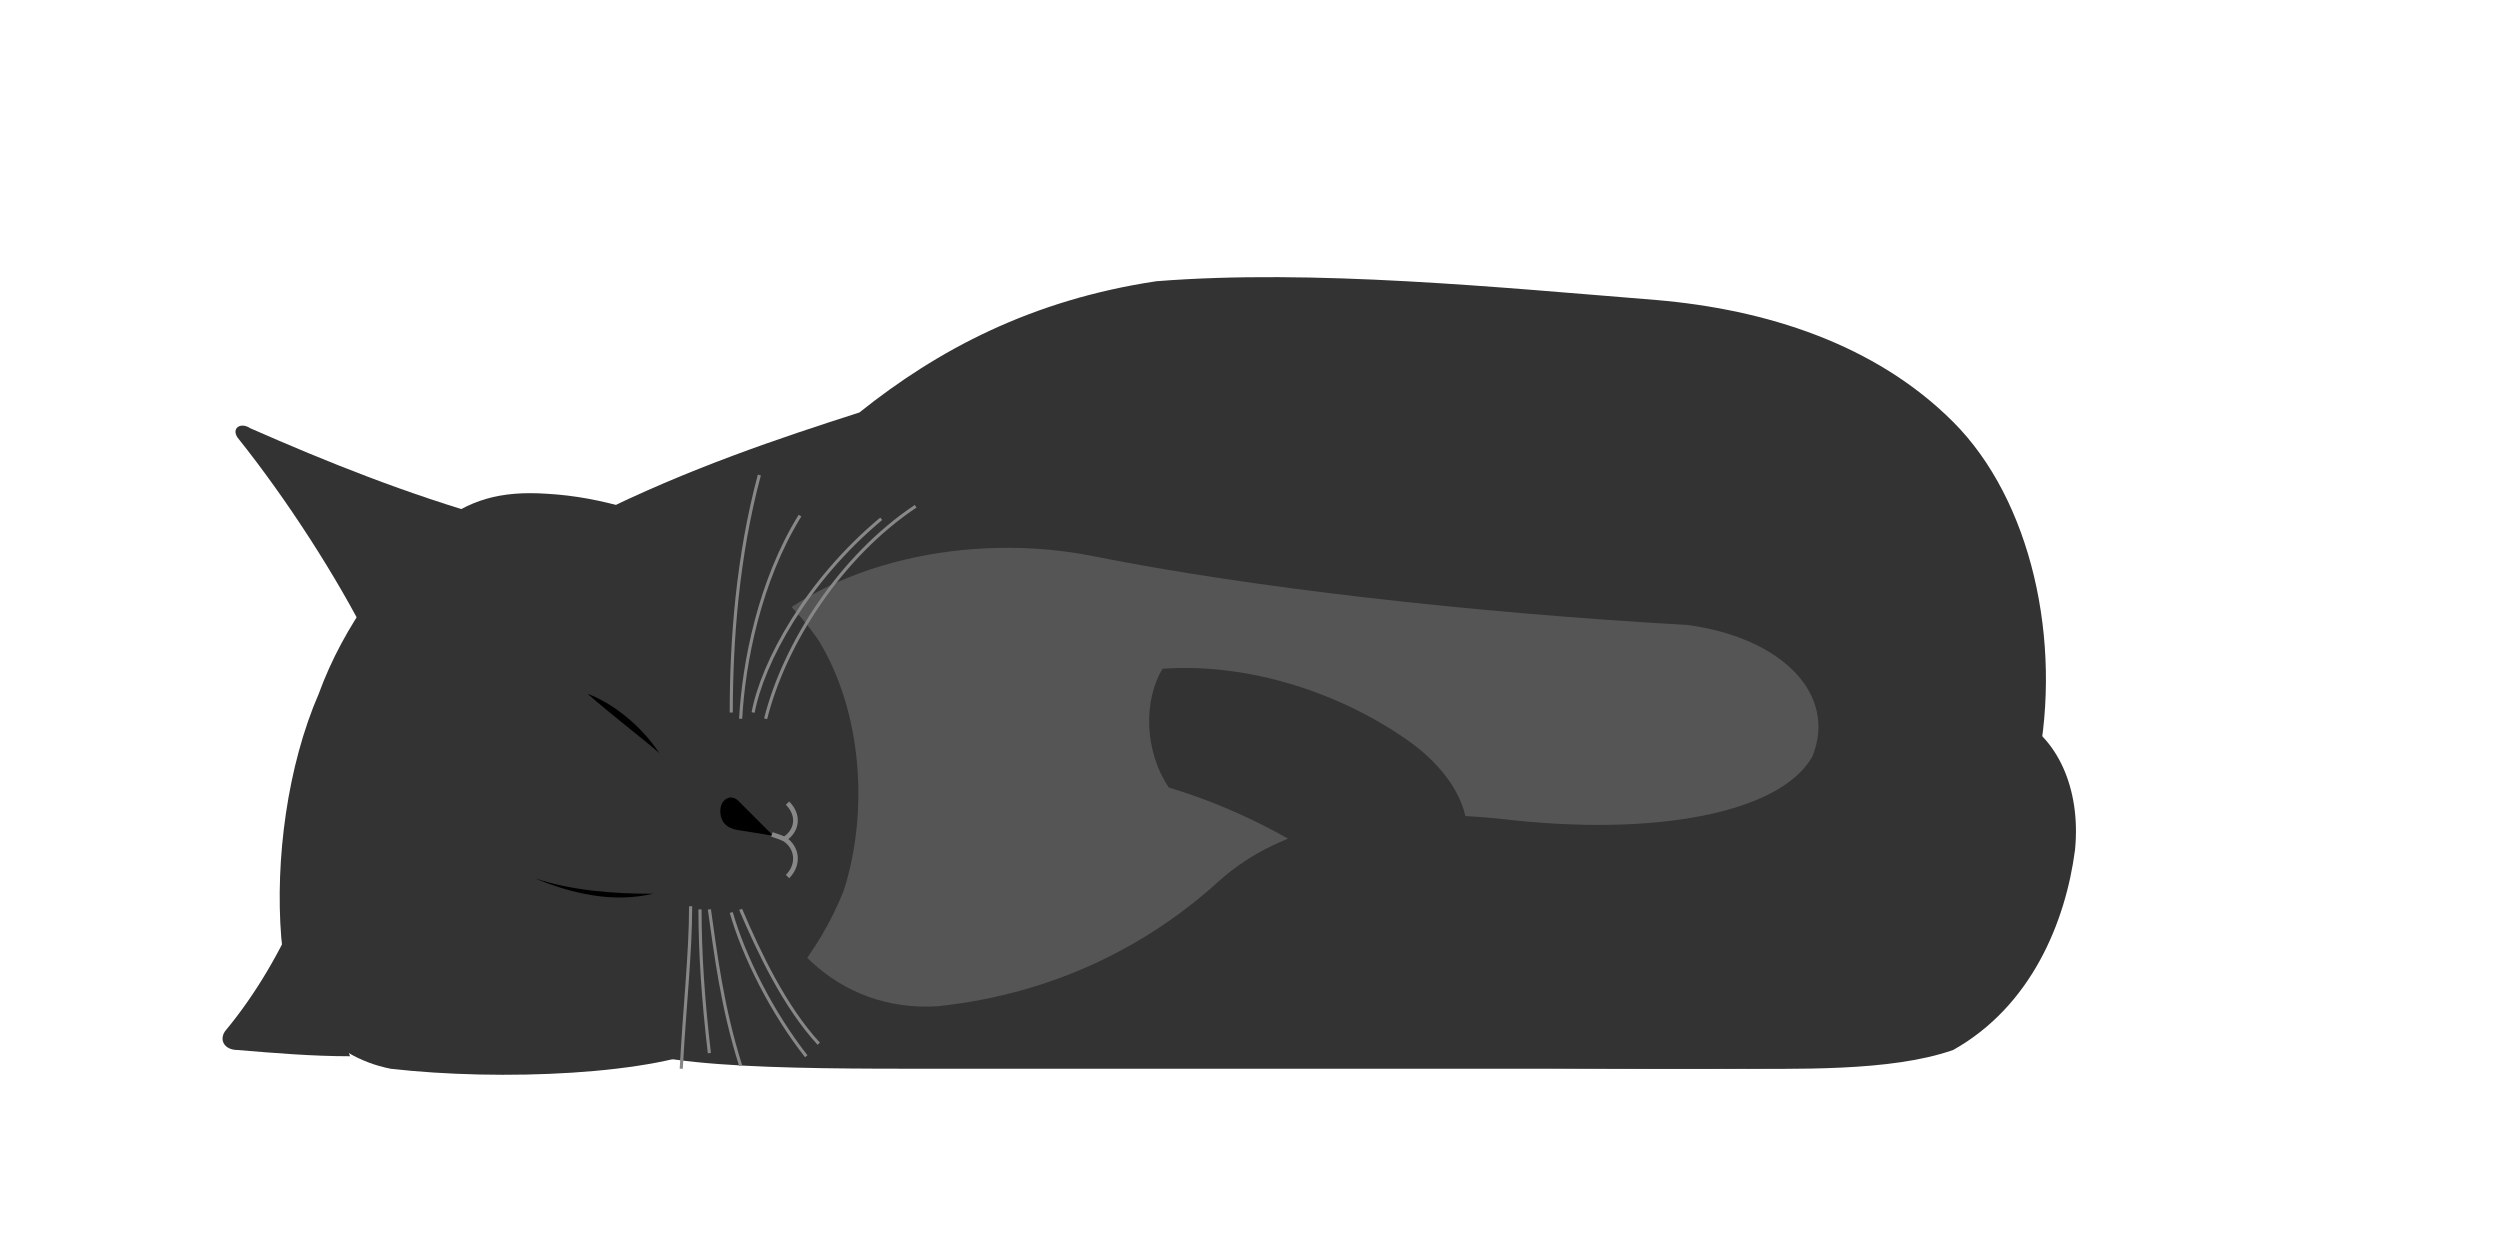
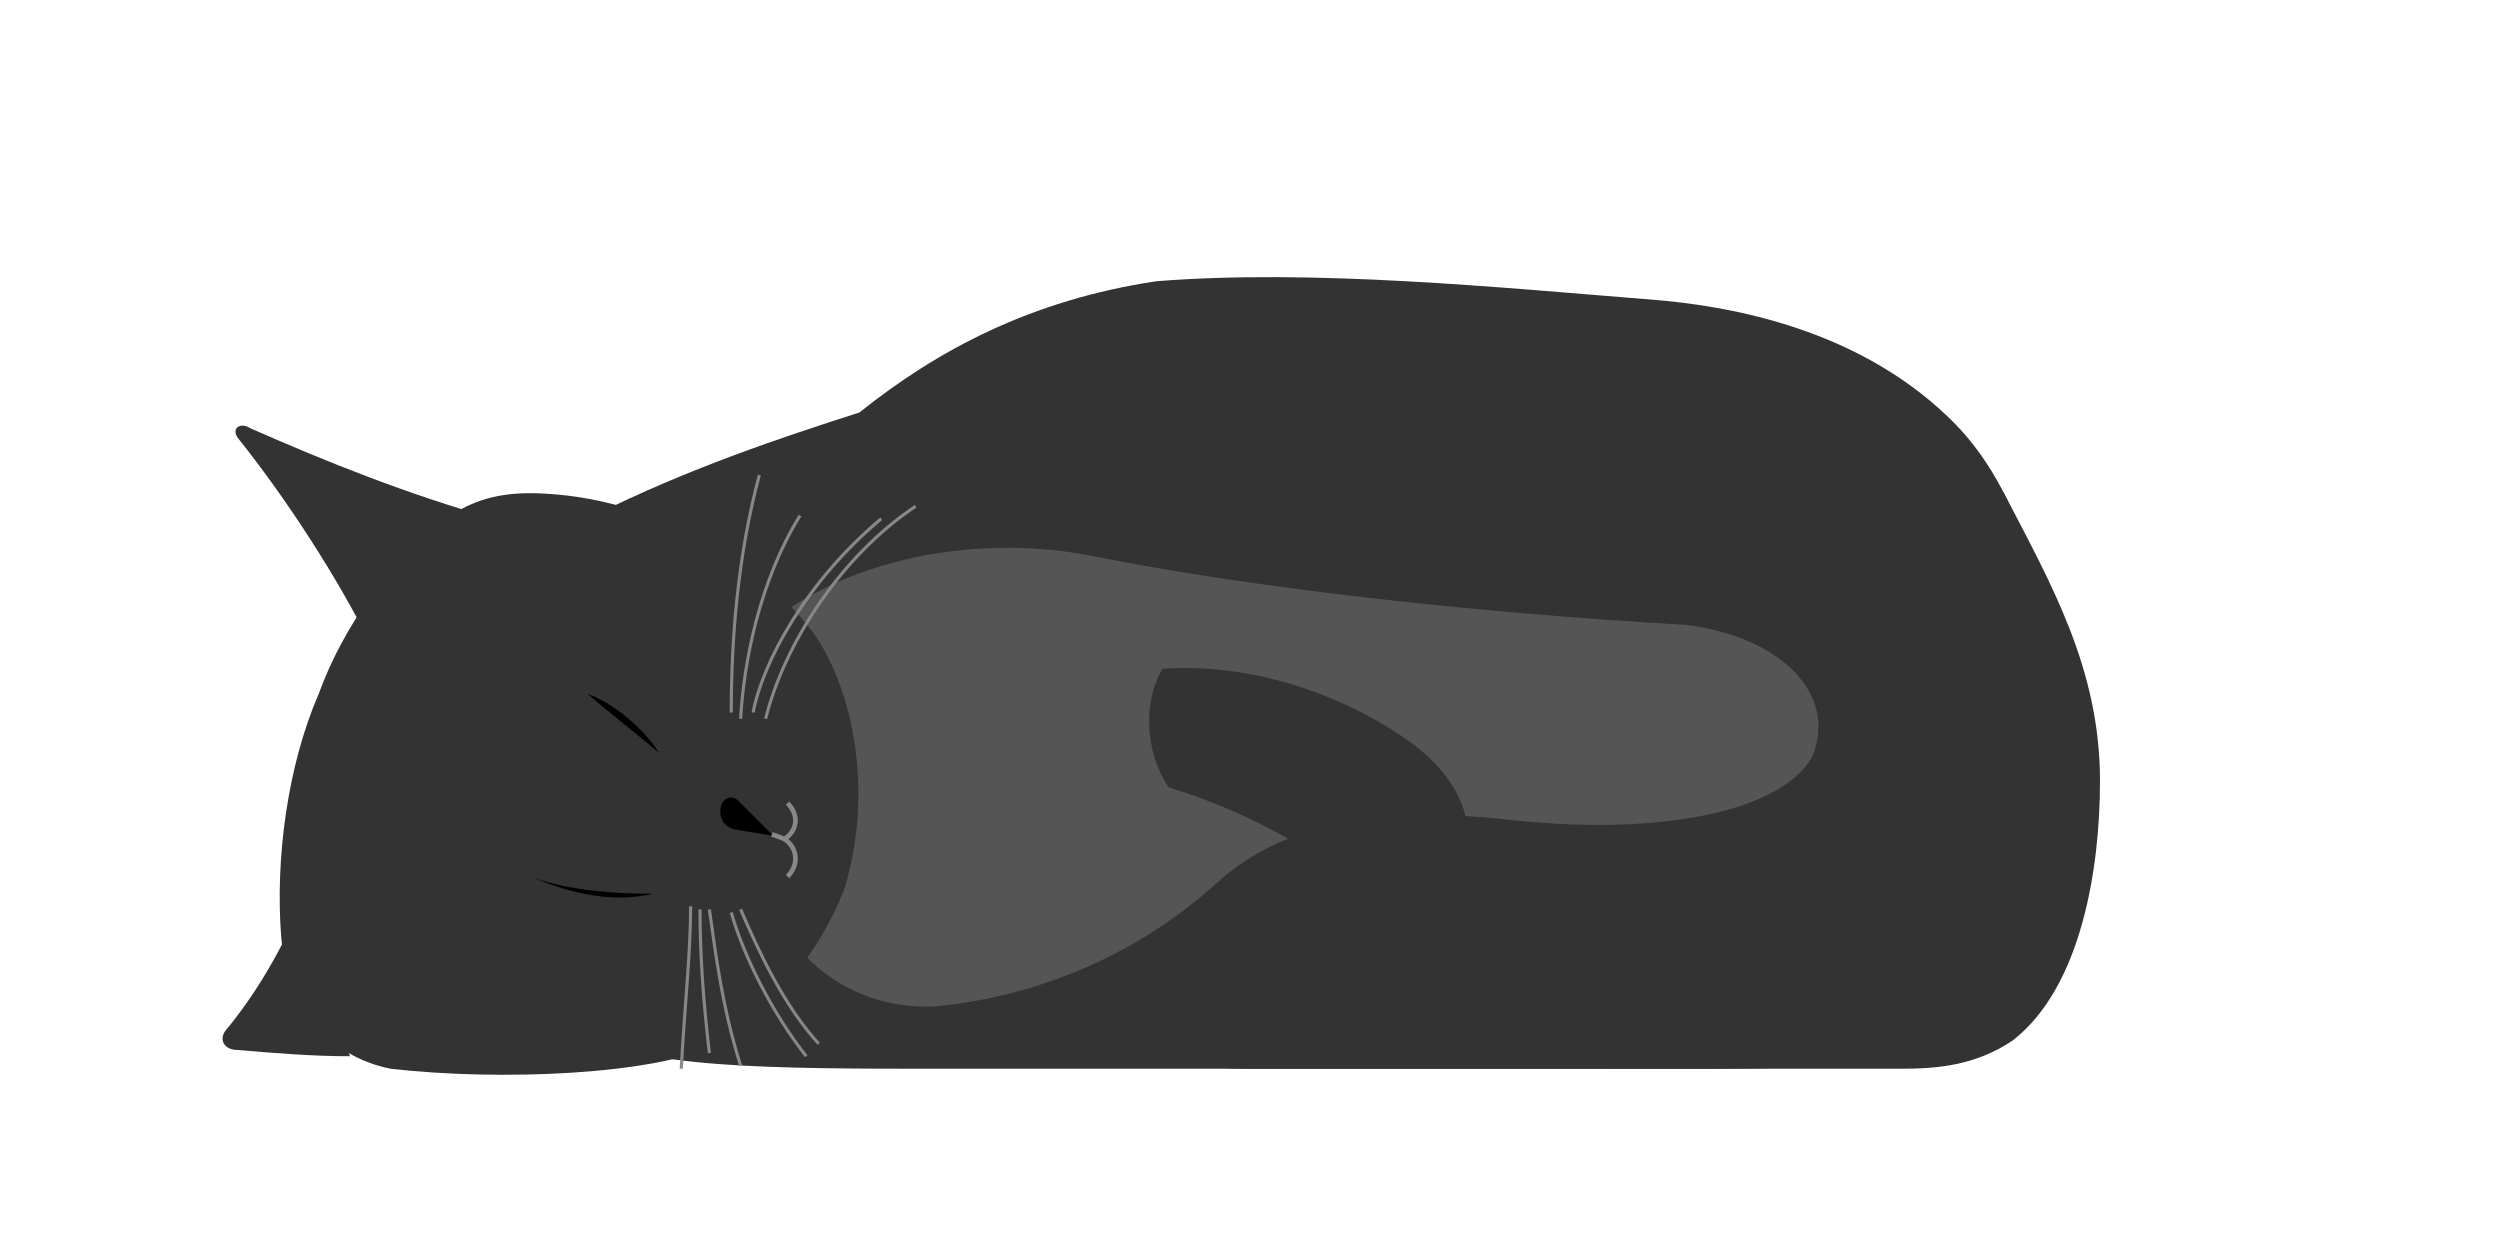
<svg xmlns="http://www.w3.org/2000/svg" width="800" height="400" viewBox="0 0 800 400">
  <path id="hindLeg" fill="#333333" d="M582,290 C582,282 592,278 600,278 C610,278 618,282 618,290 C618,298 610,302 600,302 C590,302 582,298 582,290 Z" />
  <path id="body" fill="#333333" d="M190,165 C220,150 250,140 275,132 C300,112 330,96 370,90 C420,86 480,92 530,96 C565,99 600,110 625,135 C650,160 660,205 652,245 C646,276 646,318 620,334 C605,343 560,342 510,342 C460,342 400,342 300,342 C250,342 200,342 190,330 Z" />
  <path id="belly" fill="#555555" d="M240,205 C265,180 310,170 350,178 C400,188 470,196 540,200 C570,204 588,222 580,242 C570,260 530,268 480,262 C440,258 410,264 390,282 C368,302 338,318 300,322 C268,324 245,300 240,270 Z" />
-   <path id="tail" fill="#333333" d="M646,230 C658,236 666,252 664,272 C661,295 650,322 625,336 C605,343 575,342 550,342 C520,342 490,342 466,341 C452,341 442,338 440,332 C438,326 446,324 456,325 C490,327 520,328 552,328 C578,328 598,322 614,310 C632,296 642,278 644,258 C645,246 642,238 636,232 C638,228 643,228 646,230 Z" />
+   <path id="tail" fill="#333333" d="M640.9,157.1 C656.5,187.1 672,214 672,250 C672,278 666,316 644,333 C632,341 620,342 608,342 C538.9,342 469.9,342 400.8,342 C382.6,342 370,339.2 370,335 C370,330.1 378.4,328 389.6,328 C459.7,325.3 529.9,322.7 600,320 C618,320 634,315 638,305 C643,292 647,276 647.5,262 C648,248 652,232 652,215 C652,200 646.5,176 640.9,157.1 Z" />
  <path id="earFar" fill="#333333" d="M118,205 C108,185 92,160 76,140 C74,137 77,135 80,137 C105,148 130,158 158,166 Z" />
  <path id="earNear" fill="#333333" d="M96,290 C90,304 82,318 72,330 C70,333 72,336 76,336 C88,337 100,338 112,338 Z" />
  <path id="head" fill="#333333" d="M140,168 C150,160 160,157 175,158 C210,160 245,180 262,205 C276,228 278,260 270,285 C262,305 248,322 230,334 C210,344 160,346 125,342 C105,338 92,322 90,300 C88,275 92,245 102,222 C110,200 125,180 140,168 Z" />
  <path id="frontLegs" fill="#333333" d="M372,214 C400,212 430,222 452,238 C468,250 474,266 466,278 C458,288 442,288 430,280 C414,268 394,258 374,252 C366,240 366,224 372,214 Z            M392,282 C420,286 452,292 478,296 C498,298 512,308 510,320 C508,332 494,336 478,334 C450,332 420,330 396,326 C386,314 386,292 392,282 Z" />
  <path id="eye" fill="#000000" d="M188,222 C196,225 205,232 211,241 C204,235 196,229 188,222 Z            M171,281 C183,286 196,289 209,286 C196,286 183,285 171,281 Z" />
  <path id="nose" fill="#000000" d="M247.5,267.5 C244,264 239.5,259.5 236,256 C233.5,254 230.5,256 230.5,259.5            C230.5,263 232.5,265 236,265.6 C240,266.3 244,266.8 247.5,267.5 Z" />
  <path id="mouth" fill="none" stroke="#888888" stroke-width="1.5" d="M247,267 C248.5,267.5 250,268 251,268.5 C255,266 256,261 252,257            M251,268.5 C255,271 256,276.5 252,280.5" />
  <path id="whiskers" fill="none" stroke="#888888" stroke-width="1" d="M234,228 C234,205 236,178 243,152            M237,230 C238,212 243,186 256,165            M241,228 C244,212 258,186 282,166            M245,230 C251,206 269,178 293,162            M221,290 C221,305 219,323 218,342            M224,291 C224,305 225,320 227,337            M227,291 C229,305 231,322 237,341            M234,292 C238,306 247,324 258,338            M237,291 C243,305 251,322 262,334" />
</svg>
